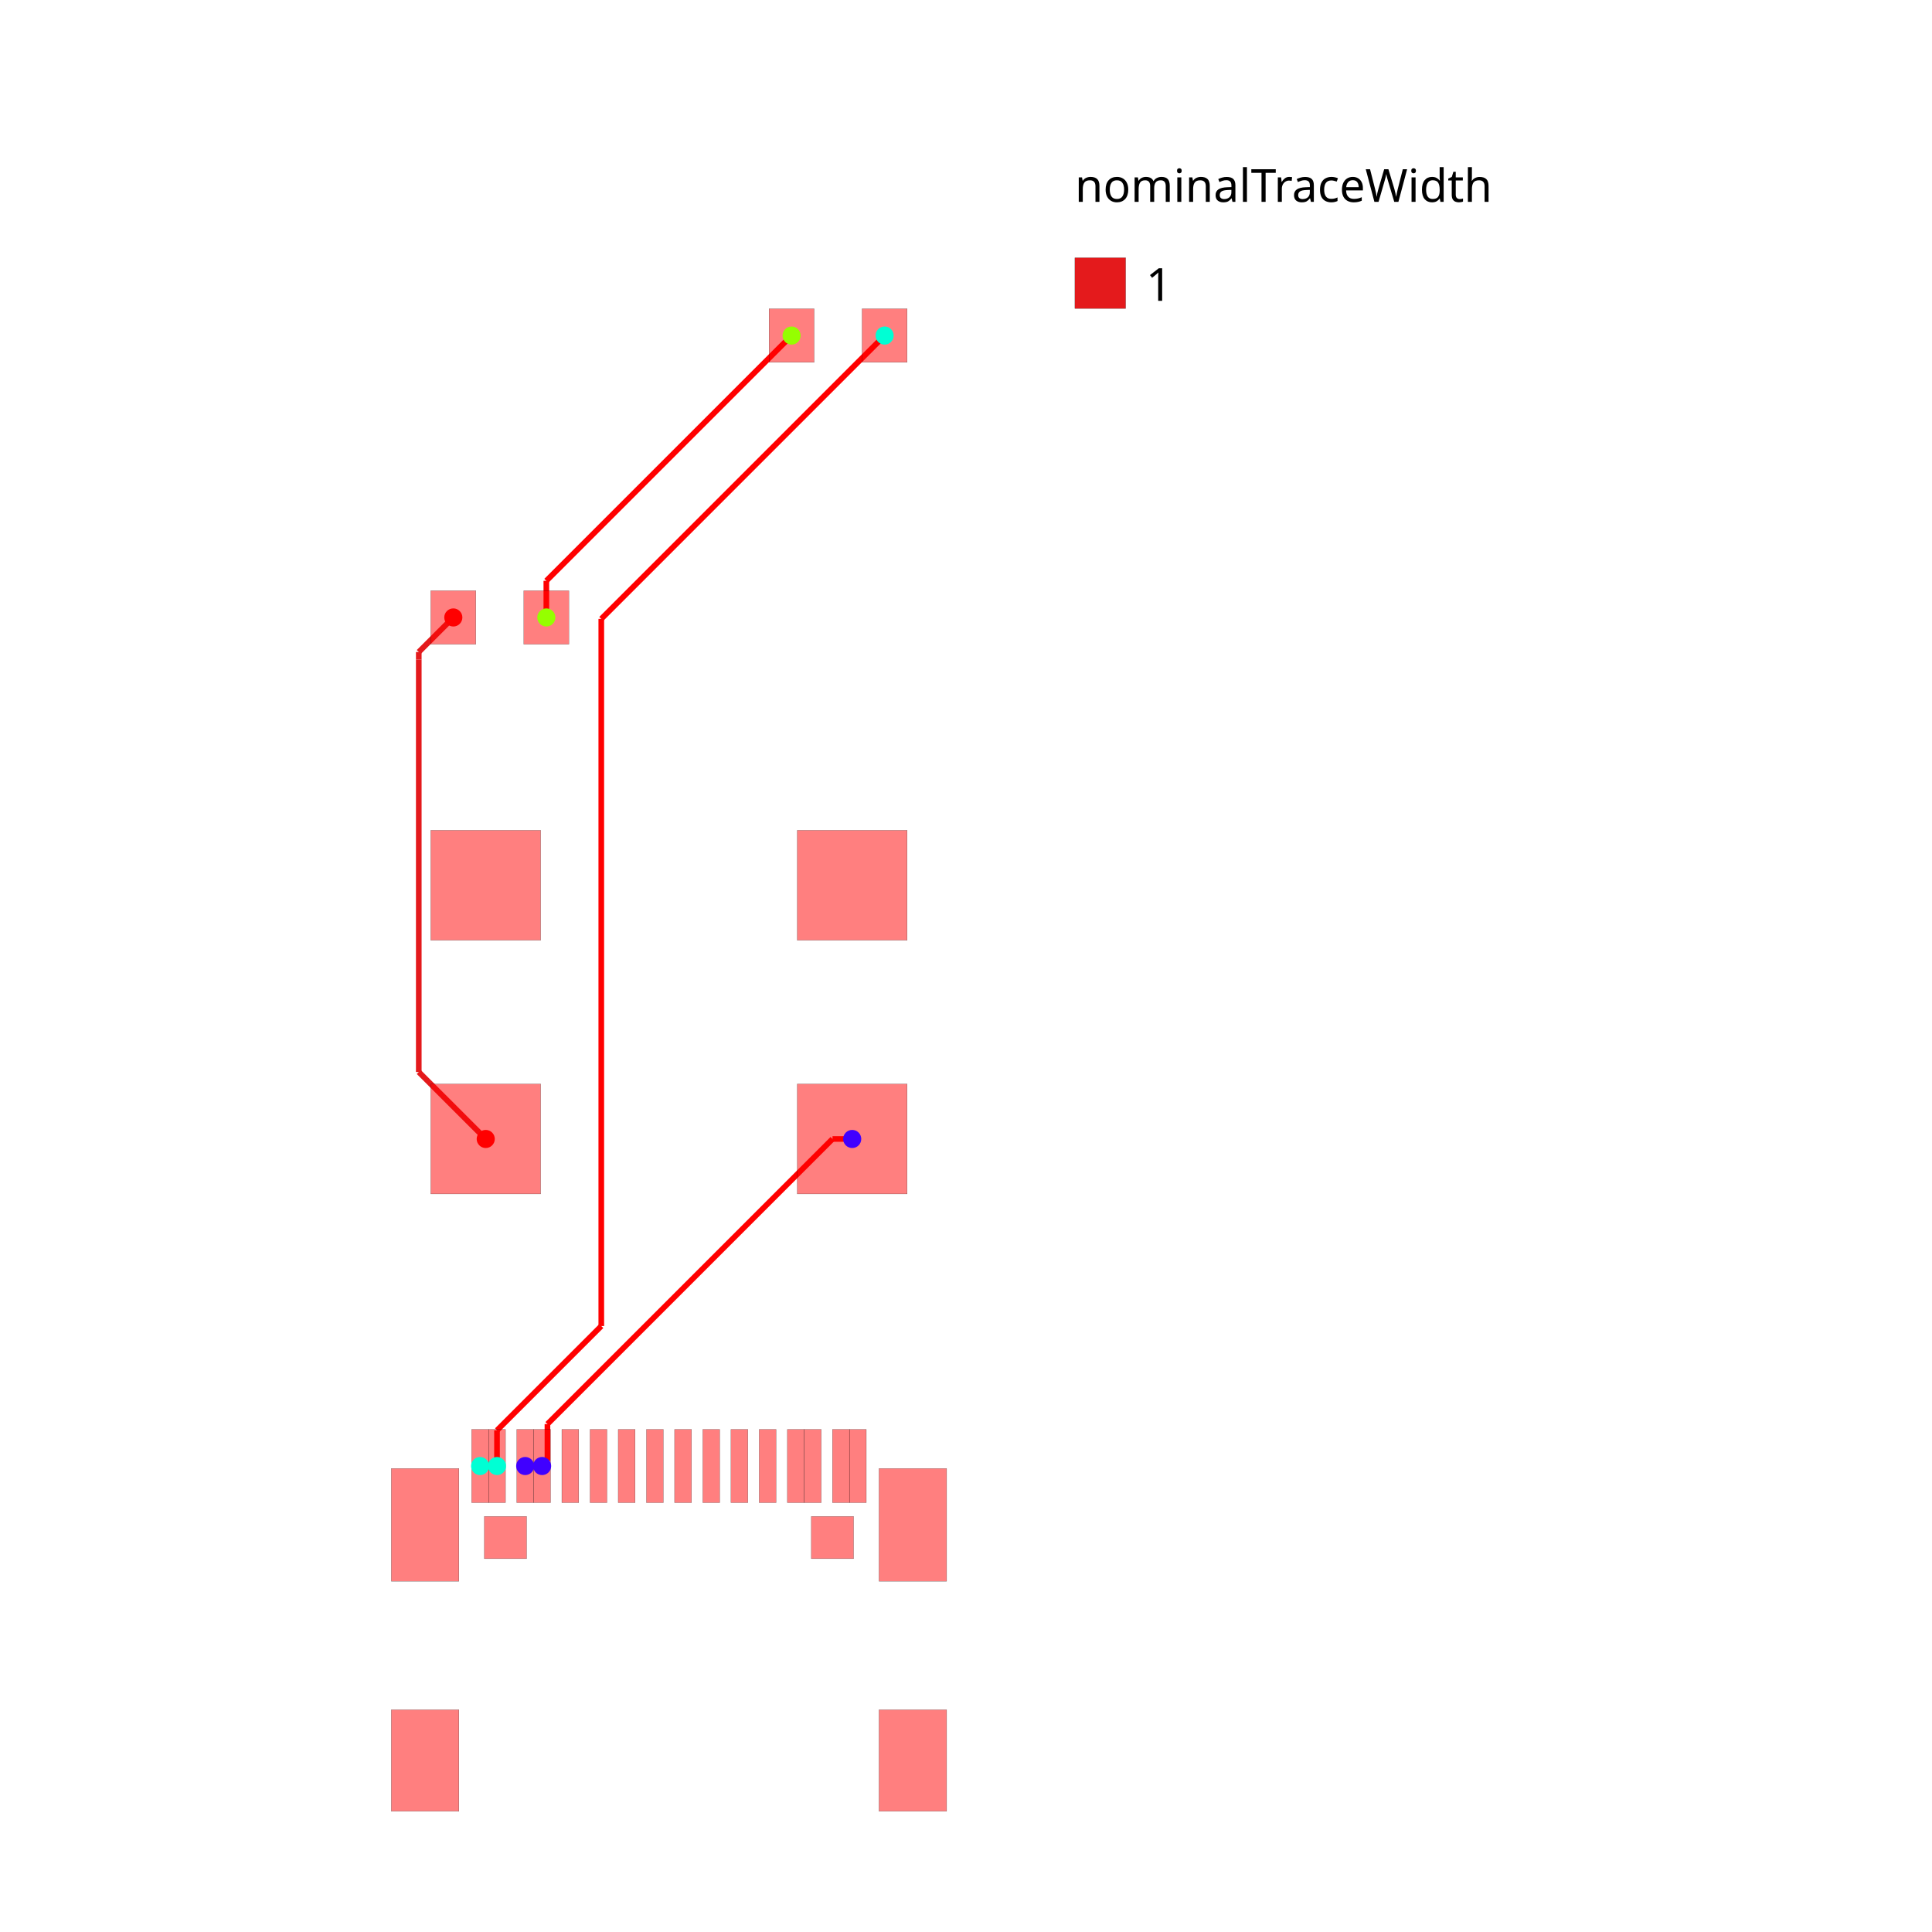
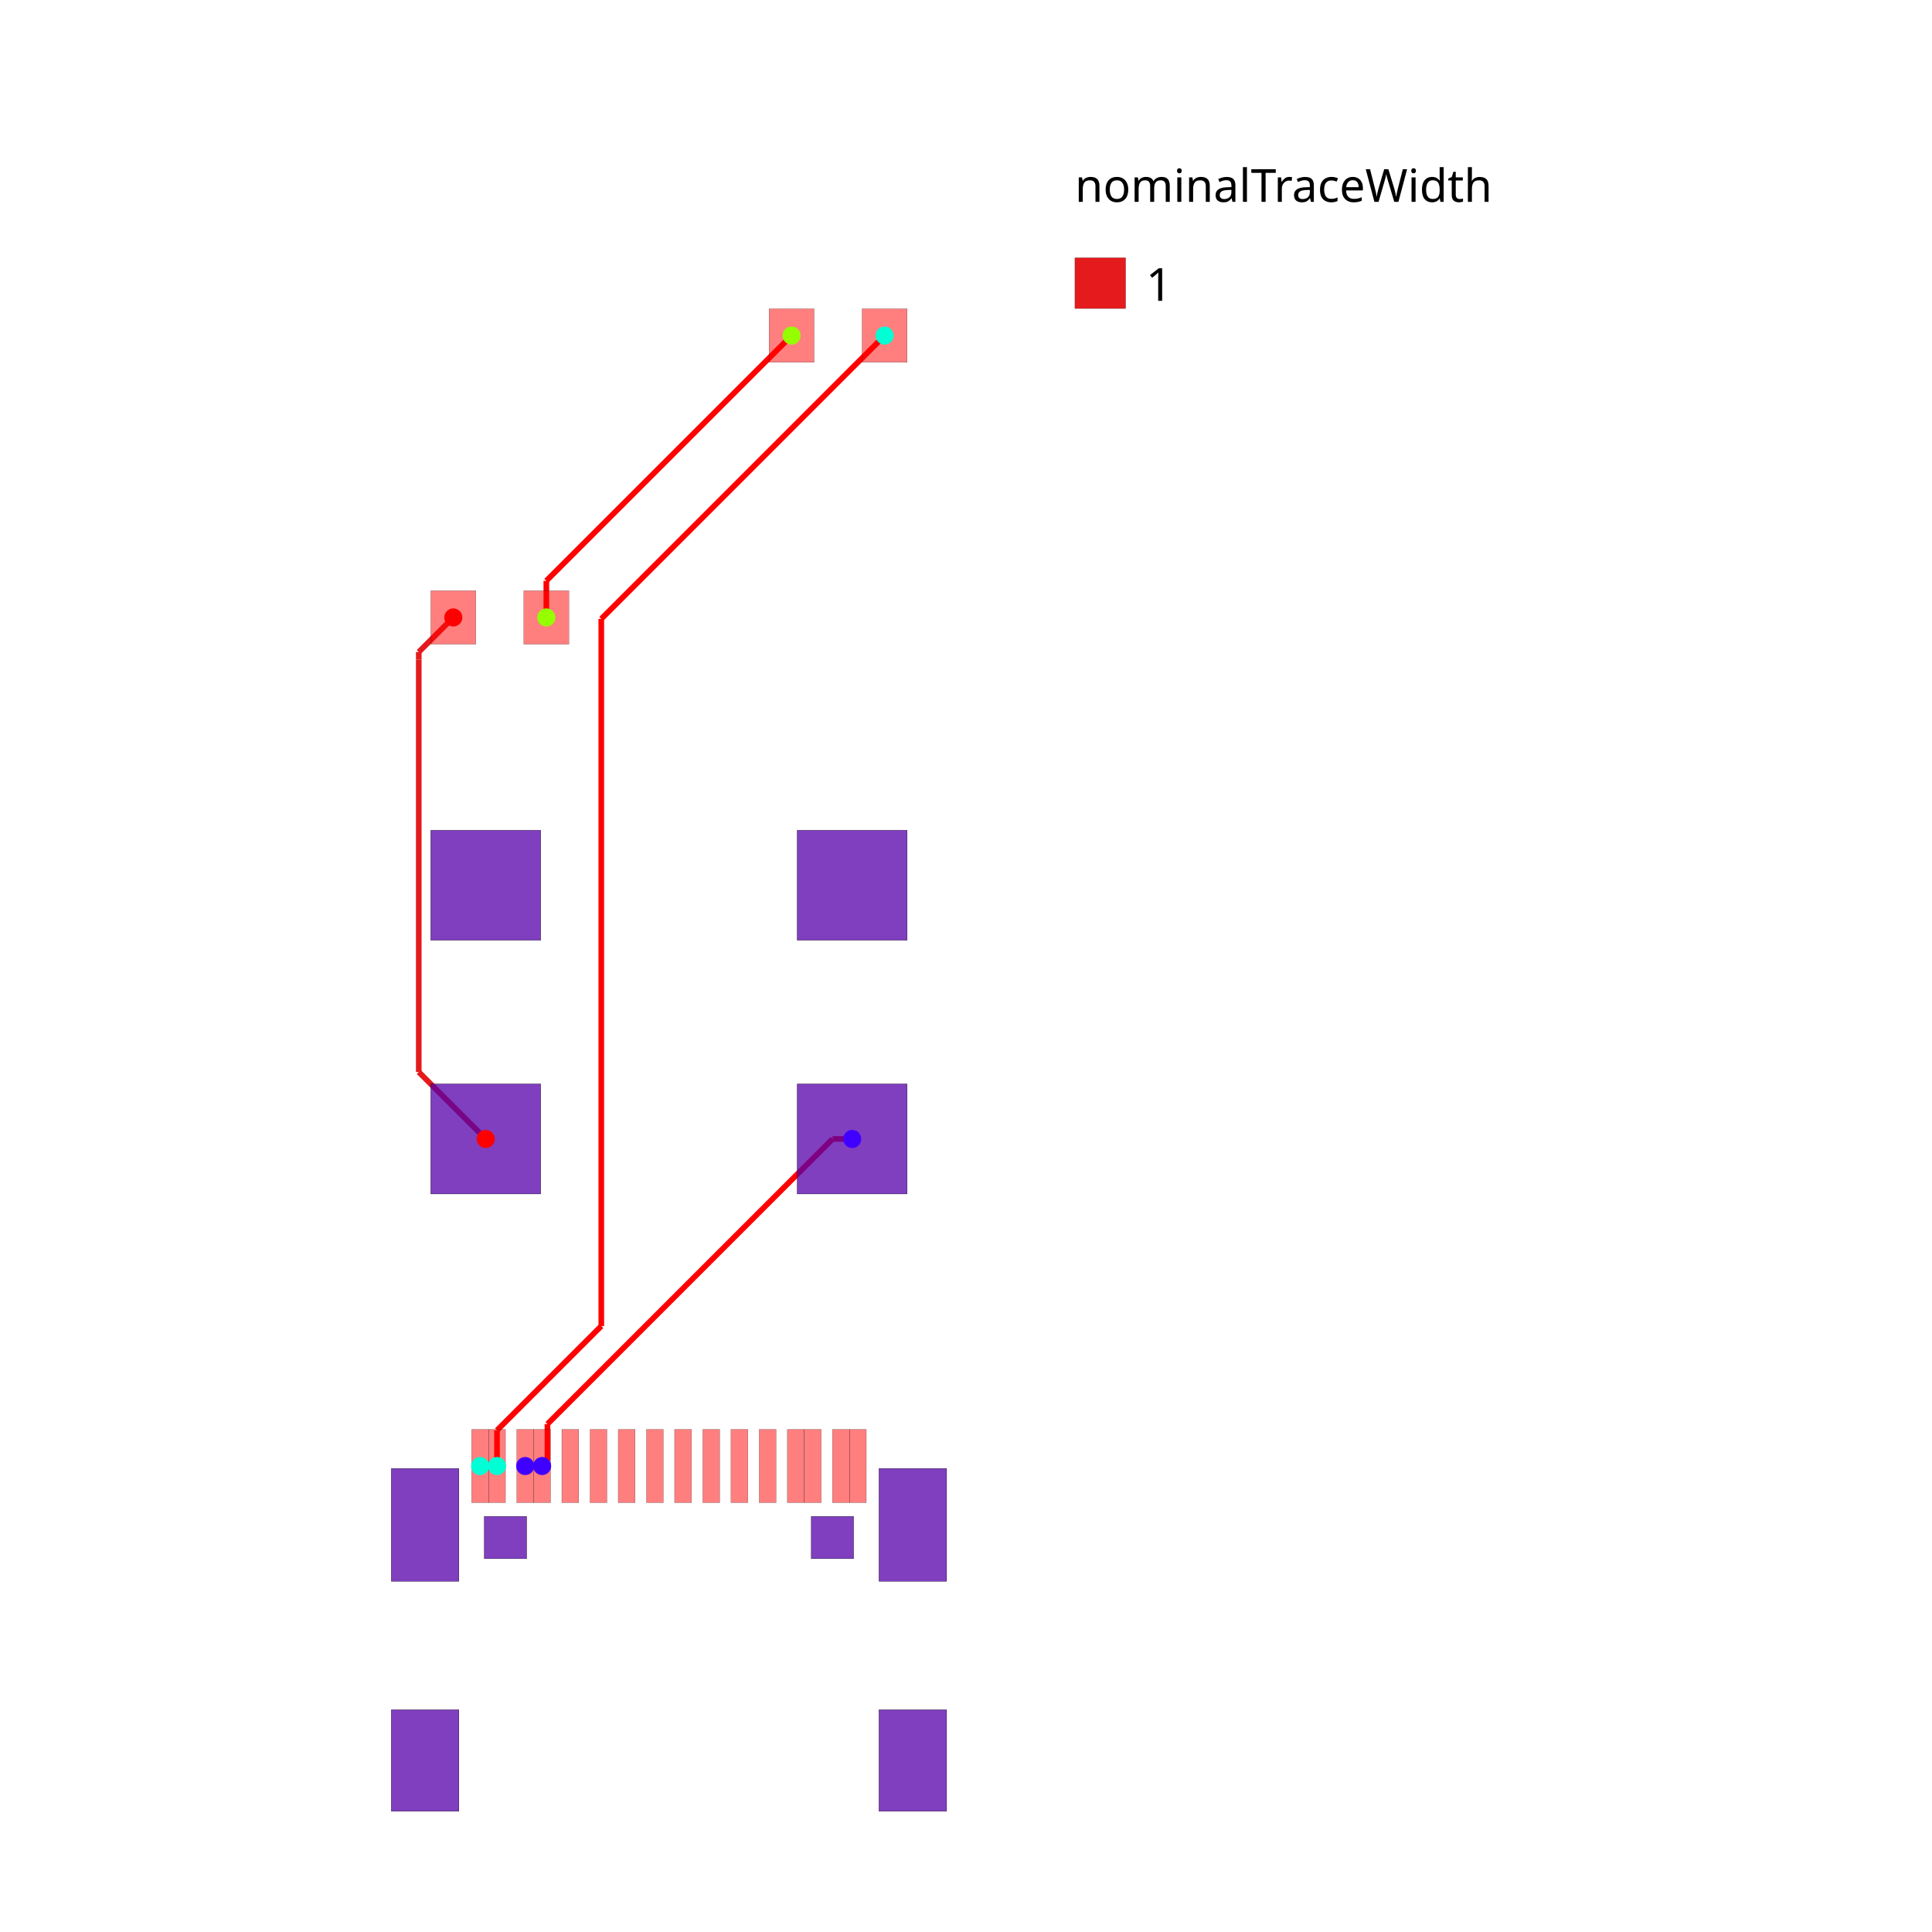
<svg xmlns="http://www.w3.org/2000/svg" width="640" height="640" viewBox="0 0 640 640">
  <rect width="100%" height="100%" fill="white" />
  <g>
    <polyline data-points="-2.5499059999999645,-8.05091295000011 -2.249932000000058,-8.05091295000011" data-type="line" data-label="" points="173.98,485.64 179.582,485.64" fill="none" stroke="red" stroke-width="1.868" />
  </g>
  <g>
    <polyline data-points="3.25,-2.25 2.9009210055934047,-2.25" data-type="line" data-label="" points="282.302,377.299 275.783,377.299" fill="none" stroke="red" stroke-width="1.868" />
  </g>
  <g>
    <polyline data-points="2.9009210055934047,-2.25 -2.155473426700788,-7.3063944322941925" data-type="line" data-label="" points="275.783,377.299 181.347,471.735" fill="none" stroke="red" stroke-width="1.868" />
  </g>
  <g>
    <polyline data-points="-2.155473426700788,-7.3063944322941925 -2.155473426700788,-7.9564734267007875" data-type="line" data-label="" points="181.347,471.735 181.347,483.876" fill="none" stroke="red" stroke-width="1.868" />
  </g>
  <g>
    <polyline data-points="-2.155473426700788,-7.9564734267007875 -2.25,-8.051" data-type="line" data-label="" points="181.347,483.876 179.581,485.642" fill="none" stroke="red" stroke-width="1.868" />
  </g>
  <g>
    <polyline data-points="-3.3500060000000076,-8.05091295000011 -3.0500319999999874,-8.05091295000011" data-type="line" data-label="" points="159.037,485.64 164.639,485.64" fill="none" stroke="red" stroke-width="1.868" />
  </g>
  <g>
    <polyline data-points="3.825,12 -1.2003676456825563,6.9746323543174435" data-type="line" data-label="" points="293.041,111.158 199.185,205.014" fill="none" stroke="red" stroke-width="1.868" />
  </g>
  <g>
    <polyline data-points="-1.2003676456825563,6.9746323543174435 -1.2003676456825563,-5.568201174428451" data-type="line" data-label="" points="199.185,205.014 199.185,439.272" fill="none" stroke="red" stroke-width="1.868" />
  </g>
  <g>
    <polyline data-points="-1.2003676456825563,-5.568201174428451 -3.05,-7.417833528745895" data-type="line" data-label="" points="199.185,439.272 164.64,473.816" fill="none" stroke="red" stroke-width="1.868" />
  </g>
  <g>
    <polyline data-points="-3.05,-7.417833528745895 -3.05,-8.051" data-type="line" data-label="" points="164.64,473.816 164.64,485.642" fill="none" stroke="red" stroke-width="1.868" />
  </g>
  <g>
    <polyline data-points="-2.175,7 -2.175,7.65" data-type="line" data-label="" points="180.982,204.541 180.982,192.401" fill="none" stroke="red" stroke-width="1.868" />
  </g>
  <g>
    <polyline data-points="-2.175,7.65 2.175,12" data-type="line" data-label="" points="180.982,192.401 262.225,111.158" fill="none" stroke="red" stroke-width="1.868" />
  </g>
  <g>
    <polyline data-points="-3.25,-2.25 -4.437646955291824,-1.0623530447081757" data-type="line" data-label="" points="160.905,377.299 138.723,355.118" fill="none" stroke="#e41a1c" stroke-width="1.868" />
  </g>
  <g>
    <polyline data-points="-4.437646955291824,-1.0623530447081757 -4.437646955291824,6.254267635200344" data-type="line" data-label="" points="138.723,355.118 138.723,218.468" fill="none" stroke="#e41a1c" stroke-width="1.868" />
  </g>
  <g>
    <polyline data-points="-4.437646955291824,6.254267635200344 -4.437646955291824,6.387353044708176" data-type="line" data-label="" points="138.723,218.468 138.723,215.983" fill="none" stroke="#e41a1c" stroke-width="1.868" />
  </g>
  <g>
    <polyline data-points="-4.437646955291824,6.387353044708176 -3.825,7" data-type="line" data-label="" points="138.723,215.983 150.166,204.541" fill="none" stroke="#e41a1c" stroke-width="1.868" />
  </g>
  <g>
    <rect data-type="rect" data-label="top" data-x="-1.7500600000000759" data-y="-8.05091295000011" x="186.117" y="473.5" width="5.603" height="24.279" fill="rgba(255,0,0,0.5)" stroke="black" stroke-width="0.054" />
  </g>
  <g>
    <rect data-type="rect" data-label="top" data-x="-1.2499339999999393" data-y="-8.05091295000011" x="195.458" y="473.5" width="5.603" height="24.279" fill="rgba(255,0,0,0.5)" stroke="black" stroke-width="0.054" />
  </g>
  <g>
    <rect data-type="rect" data-label="top" data-x="-0.7500619999999572" data-y="-8.05091295000011" x="204.793" y="473.5" width="5.603" height="24.279" fill="rgba(255,0,0,0.5)" stroke="black" stroke-width="0.054" />
  </g>
  <g>
    <rect data-type="rect" data-label="top" data-x="-0.2499359999999342" data-y="-8.05091295000011" x="214.134" y="473.5" width="5.603" height="24.279" fill="rgba(255,0,0,0.5)" stroke="black" stroke-width="0.054" />
  </g>
  <g>
    <rect data-type="rect" data-label="top" data-x="0.2499359999999342" data-y="-8.05091295000011" x="223.47" y="473.5" width="5.603" height="24.279" fill="rgba(255,0,0,0.5)" stroke="black" stroke-width="0.054" />
  </g>
  <g>
    <rect data-type="rect" data-label="top" data-x="0.7500619999999572" data-y="-8.05091295000011" x="232.811" y="473.5" width="5.603" height="24.279" fill="rgba(255,0,0,0.5)" stroke="black" stroke-width="0.054" />
  </g>
  <g>
    <rect data-type="rect" data-label="top" data-x="1.2496799999998984" data-y="-8.05091295000011" x="242.142" y="473.5" width="5.603" height="24.279" fill="rgba(255,0,0,0.5)" stroke="black" stroke-width="0.054" />
  </g>
  <g>
    <rect data-type="rect" data-label="top" data-x="1.7500600000000759" data-y="-8.05091295000011" x="251.487" y="473.5" width="5.603" height="24.279" fill="rgba(255,0,0,0.5)" stroke="black" stroke-width="0.054" />
  </g>
  <g>
    <rect data-type="rect" data-label="top source_net_0" data-x="-3.3500060000000076" data-y="-8.05091295000011" x="156.235" y="473.5" width="5.603" height="24.279" fill="rgba(255,0,0,0.5)" stroke="black" stroke-width="0.054" />
  </g>
  <g>
    <rect data-type="rect" data-label="top source_net_0" data-x="-3.0500319999999874" data-y="-8.05091295000011" x="161.838" y="473.5" width="5.603" height="24.279" fill="rgba(255,0,0,0.5)" stroke="black" stroke-width="0.054" />
  </g>
  <g>
    <rect data-type="rect" data-label="top source_net_1" data-x="-2.5499059999999645" data-y="-8.05091295000011" x="171.179" y="473.5" width="5.603" height="24.279" fill="rgba(255,0,0,0.5)" stroke="black" stroke-width="0.054" />
  </g>
  <g>
    <rect data-type="rect" data-label="top source_net_1" data-x="-2.249932000000058" data-y="-8.05091295000011" x="176.781" y="473.5" width="5.603" height="24.279" fill="rgba(255,0,0,0.5)" stroke="black" stroke-width="0.054" />
  </g>
  <g>
    <rect data-type="rect" data-label="top source_net_1" data-x="2.249932000000058" data-y="-8.05091295000011" x="260.823" y="473.5" width="5.603" height="24.279" fill="rgba(255,0,0,0.5)" stroke="black" stroke-width="0.054" />
  </g>
  <g>
    <rect data-type="rect" data-label="top source_net_1" data-x="2.5501600000000053" data-y="-8.05091295000011" x="266.43" y="473.5" width="5.603" height="24.279" fill="rgba(255,0,0,0.5)" stroke="black" stroke-width="0.054" />
  </g>
  <g>
    <rect data-type="rect" data-label="top source_net_0" data-x="3.050032000000101" data-y="-8.05091295000011" x="275.766" y="473.5" width="5.603" height="24.279" fill="rgba(255,0,0,0.5)" stroke="black" stroke-width="0.054" />
  </g>
  <g>
    <rect data-type="rect" data-label="top source_net_0" data-x="3.3500060000000076" data-y="-8.05091295000011" x="281.369" y="473.5" width="5.603" height="24.279" fill="rgba(255,0,0,0.5)" stroke="black" stroke-width="0.054" />
  </g>
  <g>
    <rect data-type="rect" data-label="top source_trace_6" data-x="2.175" data-y="12" x="254.754" y="102.286" width="14.941" height="17.743" fill="rgba(255,0,0,0.5)" stroke="black" stroke-width="0.054" />
  </g>
  <g>
    <rect data-type="rect" data-label="top source_net_0" data-x="3.825" data-y="12" x="285.571" y="102.286" width="14.941" height="17.743" fill="rgba(255,0,0,0.5)" stroke="black" stroke-width="0.054" />
  </g>
  <g>
    <rect data-type="rect" data-label="top source_trace_4" data-x="-3.825" data-y="7" x="142.695" y="195.669" width="14.941" height="17.743" fill="rgba(255,0,0,0.5)" stroke="black" stroke-width="0.054" />
  </g>
  <g>
    <rect data-type="rect" data-label="top source_trace_6" data-x="-2.175" data-y="7" x="173.511" y="195.669" width="14.941" height="17.743" fill="rgba(255,0,0,0.5)" stroke="black" stroke-width="0.054" />
  </g>
  <g>
    <rect data-type="rect" data-label="top inner1 inner2 bottom" data-x="4.32511199999999" data-y="-13.274086349999948" x="291.176" y="566.382" width="22.412" height="33.618" fill="rgba(255,0,0,0.5)" stroke="black" stroke-width="0.054" />
  </g>
  <g>
+     <rect data-type="rect" data-label="top inner1 inner2 bottom" data-x="4.32511199999999" data-y="-13.274086349999948" x="291.176" y="566.382" width="22.412" height="33.618" fill="rgba(0,0,255,0.5)" stroke="black" stroke-width="0.054" />
+   </g>
+   <g>
    <rect data-type="rect" data-label="top inner1 inner2 bottom" data-x="4.32511199999999" data-y="-9.094262350000122" x="291.176" y="486.45" width="22.412" height="37.353" fill="rgba(255,0,0,0.5)" stroke="black" stroke-width="0.054" />
  </g>
  <g>
+     <rect data-type="rect" data-label="top inner1 inner2 bottom" data-x="4.32511199999999" data-y="-9.094262350000122" x="291.176" y="486.45" width="22.412" height="37.353" fill="rgba(0,0,255,0.5)" stroke="black" stroke-width="0.054" />
+   </g>
+   <g>
    <rect data-type="rect" data-label="top inner1 inner2 bottom" data-x="-4.32511199999999" data-y="-9.094262350000122" x="129.619" y="486.45" width="22.412" height="37.353" fill="rgba(255,0,0,0.5)" stroke="black" stroke-width="0.054" />
  </g>
  <g>
+     <rect data-type="rect" data-label="top inner1 inner2 bottom" data-x="-4.32511199999999" data-y="-9.094262350000122" x="129.619" y="486.45" width="22.412" height="37.353" fill="rgba(0,0,255,0.5)" stroke="black" stroke-width="0.054" />
+   </g>
+   <g>
    <rect data-type="rect" data-label="top inner1 inner2 bottom" data-x="-4.32511199999999" data-y="-13.274086349999948" x="129.619" y="566.382" width="22.412" height="33.618" fill="rgba(255,0,0,0.5)" stroke="black" stroke-width="0.054" />
  </g>
  <g>
+     <rect data-type="rect" data-label="top inner1 inner2 bottom" data-x="-4.32511199999999" data-y="-13.274086349999948" x="129.619" y="566.382" width="22.412" height="33.618" fill="rgba(0,0,255,0.5)" stroke="black" stroke-width="0.054" />
+   </g>
+   <g>
    <rect data-type="rect" data-label="top source_trace_4 inner1 source_trace_4 inner2 source_trace_4 bottom source_trace_4" data-x="-3.25" data-y="-2.25" x="142.695" y="359.089" width="36.419" height="36.419" fill="rgba(255,0,0,0.5)" stroke="black" stroke-width="0.054" />
  </g>
  <g>
+     <rect data-type="rect" data-label="top source_trace_4 inner1 source_trace_4 inner2 source_trace_4 bottom source_trace_4" data-x="-3.25" data-y="-2.25" x="142.695" y="359.089" width="36.419" height="36.419" fill="rgba(0,0,255,0.5)" stroke="black" stroke-width="0.054" />
+   </g>
+   <g>
    <rect data-type="rect" data-label="top source_net_1 inner1 source_net_1 inner2 source_net_1 bottom source_net_1" data-x="3.25" data-y="-2.25" x="264.093" y="359.089" width="36.419" height="36.419" fill="rgba(255,0,0,0.5)" stroke="black" stroke-width="0.054" />
  </g>
  <g>
+     <rect data-type="rect" data-label="top source_net_1 inner1 source_net_1 inner2 source_net_1 bottom source_net_1" data-x="3.25" data-y="-2.25" x="264.093" y="359.089" width="36.419" height="36.419" fill="rgba(0,0,255,0.5)" stroke="black" stroke-width="0.054" />
+   </g>
+   <g>
    <rect data-type="rect" data-label="top inner1 inner2 bottom" data-x="3.25" data-y="2.25" x="264.093" y="275.045" width="36.419" height="36.419" fill="rgba(255,0,0,0.5)" stroke="black" stroke-width="0.054" />
  </g>
  <g>
+     <rect data-type="rect" data-label="top inner1 inner2 bottom" data-x="3.25" data-y="2.25" x="264.093" y="275.045" width="36.419" height="36.419" fill="rgba(0,0,255,0.5)" stroke="black" stroke-width="0.054" />
+   </g>
+   <g>
    <rect data-type="rect" data-label="top inner1 inner2 bottom" data-x="-3.25" data-y="2.25" x="142.695" y="275.045" width="36.419" height="36.419" fill="rgba(255,0,0,0.5)" stroke="black" stroke-width="0.054" />
  </g>
  <g>
+     <rect data-type="rect" data-label="top inner1 inner2 bottom" data-x="-3.25" data-y="2.25" x="142.695" y="275.045" width="36.419" height="36.419" fill="rgba(0,0,255,0.5)" stroke="black" stroke-width="0.054" />
+   </g>
+   <g>
    <rect data-type="rect" data-label="top inner1 inner2 bottom" data-x="-2.8999180000000706" data-y="-9.319388950000075" x="160.439" y="502.327" width="14.008" height="14.008" fill="rgba(255,0,0,0.5)" stroke="black" stroke-width="0.054" />
  </g>
  <g>
+     <rect data-type="rect" data-label="top inner1 inner2 bottom" data-x="-2.8999180000000706" data-y="-9.319388950000075" x="160.439" y="502.327" width="14.008" height="14.008" fill="rgba(0,0,255,0.5)" stroke="black" stroke-width="0.054" />
+   </g>
+   <g>
    <rect data-type="rect" data-label="top inner1 inner2 bottom" data-x="2.8999180000000706" data-y="-9.319388950000075" x="268.76" y="502.327" width="14.008" height="14.008" fill="rgba(255,0,0,0.5)" stroke="black" stroke-width="0.054" />
+   </g>
+   <g>
+     <rect data-type="rect" data-label="top inner1 inner2 bottom" data-x="2.8999180000000706" data-y="-9.319388950000075" x="268.76" y="502.327" width="14.008" height="14.008" fill="rgba(0,0,255,0.5)" stroke="black" stroke-width="0.054" />
  </g>
  <g>
    <rect data-type="rect" data-label="" data-x="7.65" data-y="12.930000000000001" x="356.075" y="85.384" width="16.809" height="16.809" fill="#e41a1c" stroke="black" stroke-width="0.054" />
  </g>
  <text data-type="text" data-label="nominalTraceWidth" data-x="7.2" data-y="15" x="356.075" y="55.128" fill="black" font-size="15.128" font-family="sans-serif" text-anchor="start" dominant-baseline="text-before-edge">nominalTraceWidth</text>
  <text data-type="text" data-label="1" data-x="8.46" data-y="12.930000000000001" x="379.607" y="93.789" fill="black" font-size="15.128" font-family="sans-serif" text-anchor="start" dominant-baseline="central">1</text>
  <g>
    <circle data-type="point" data-label="source_trace_4 source_trace_4 top" data-x="-3.25" data-y="-2.25" cx="160.905" cy="377.299" r="3" fill="hsl(0, 100%, 50%)" />
  </g>
  <g>
    <circle data-type="point" data-label="source_trace_4 source_trace_4 top" data-x="-3.825" data-y="7" cx="150.166" cy="204.541" r="3" fill="hsl(0, 100%, 50%)" />
  </g>
  <g>
    <circle data-type="point" data-label="source_trace_6 source_trace_6 top" data-x="-2.175" data-y="7" cx="180.982" cy="204.541" r="3" fill="hsl(85, 100%, 50%)" />
  </g>
  <g>
    <circle data-type="point" data-label="source_trace_6 source_trace_6 top" data-x="2.175" data-y="12" cx="262.225" cy="111.158" r="3" fill="hsl(85, 100%, 50%)" />
  </g>
  <g>
    <circle data-type="point" data-label="source_net_0 source_net_0 top" data-x="-3.3500060000000076" data-y="-8.05091295000011" cx="159.037" cy="485.64" r="3" fill="hsl(170, 100%, 50%)" />
  </g>
  <g>
    <circle data-type="point" data-label="source_net_0 source_net_0 top" data-x="-3.0500319999999874" data-y="-8.05091295000011" cx="164.639" cy="485.64" r="3" fill="hsl(170, 100%, 50%)" />
  </g>
  <g>
    <circle data-type="point" data-label="source_net_0 source_net_0 top" data-x="3.825" data-y="12" cx="293.041" cy="111.158" r="3" fill="hsl(170, 100%, 50%)" />
  </g>
  <g>
    <circle data-type="point" data-label="source_net_1 source_net_1 top" data-x="-2.5499059999999645" data-y="-8.05091295000011" cx="173.98" cy="485.64" r="3" fill="hsl(255, 100%, 50%)" />
  </g>
  <g>
    <circle data-type="point" data-label="source_net_1 source_net_1 top" data-x="-2.249932000000058" data-y="-8.05091295000011" cx="179.582" cy="485.64" r="3" fill="hsl(255, 100%, 50%)" />
  </g>
  <g>
    <circle data-type="point" data-label="source_net_1 source_net_1 top" data-x="3.25" data-y="-2.25" cx="282.302" cy="377.299" r="3" fill="hsl(255, 100%, 50%)" />
  </g>
  <g id="crosshair" style="display: none">
    <line id="crosshair-h" y1="0" y2="640" stroke="#666" stroke-width="0.5" />
    <line id="crosshair-v" x1="0" x2="640" stroke="#666" stroke-width="0.5" />
    <text id="coordinates" font-family="monospace" font-size="12" fill="#666" />
  </g>
</svg>
